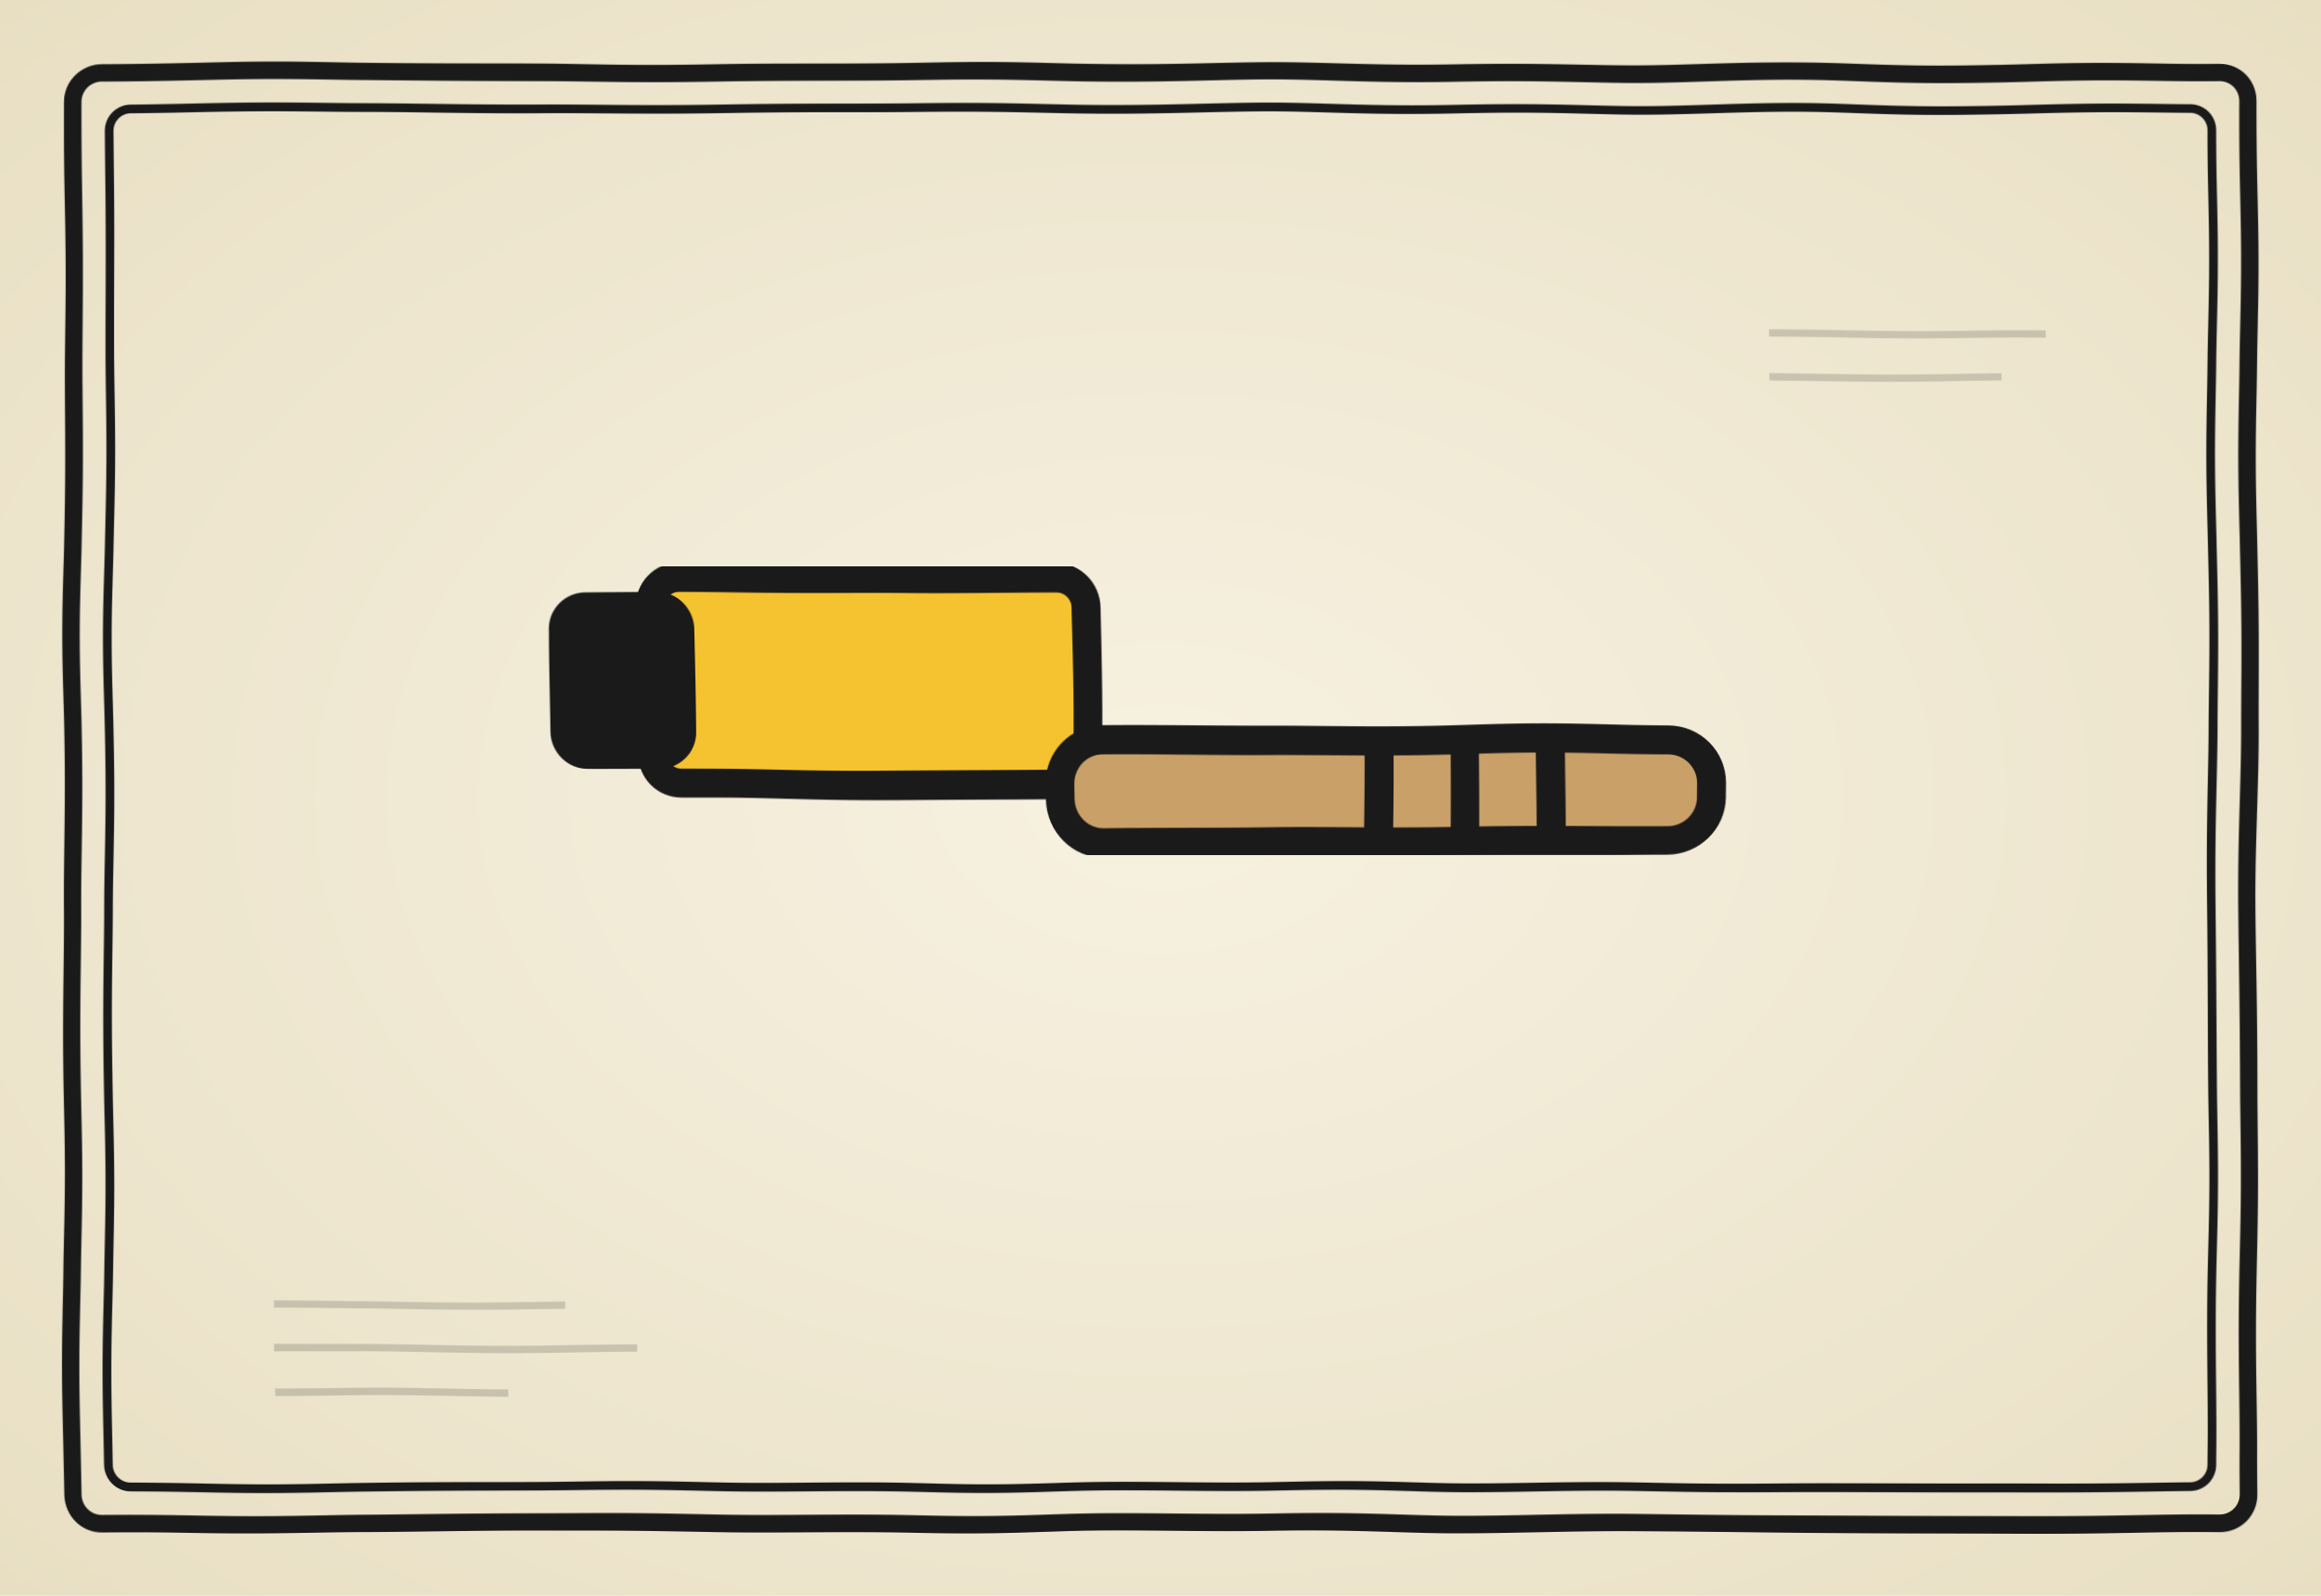
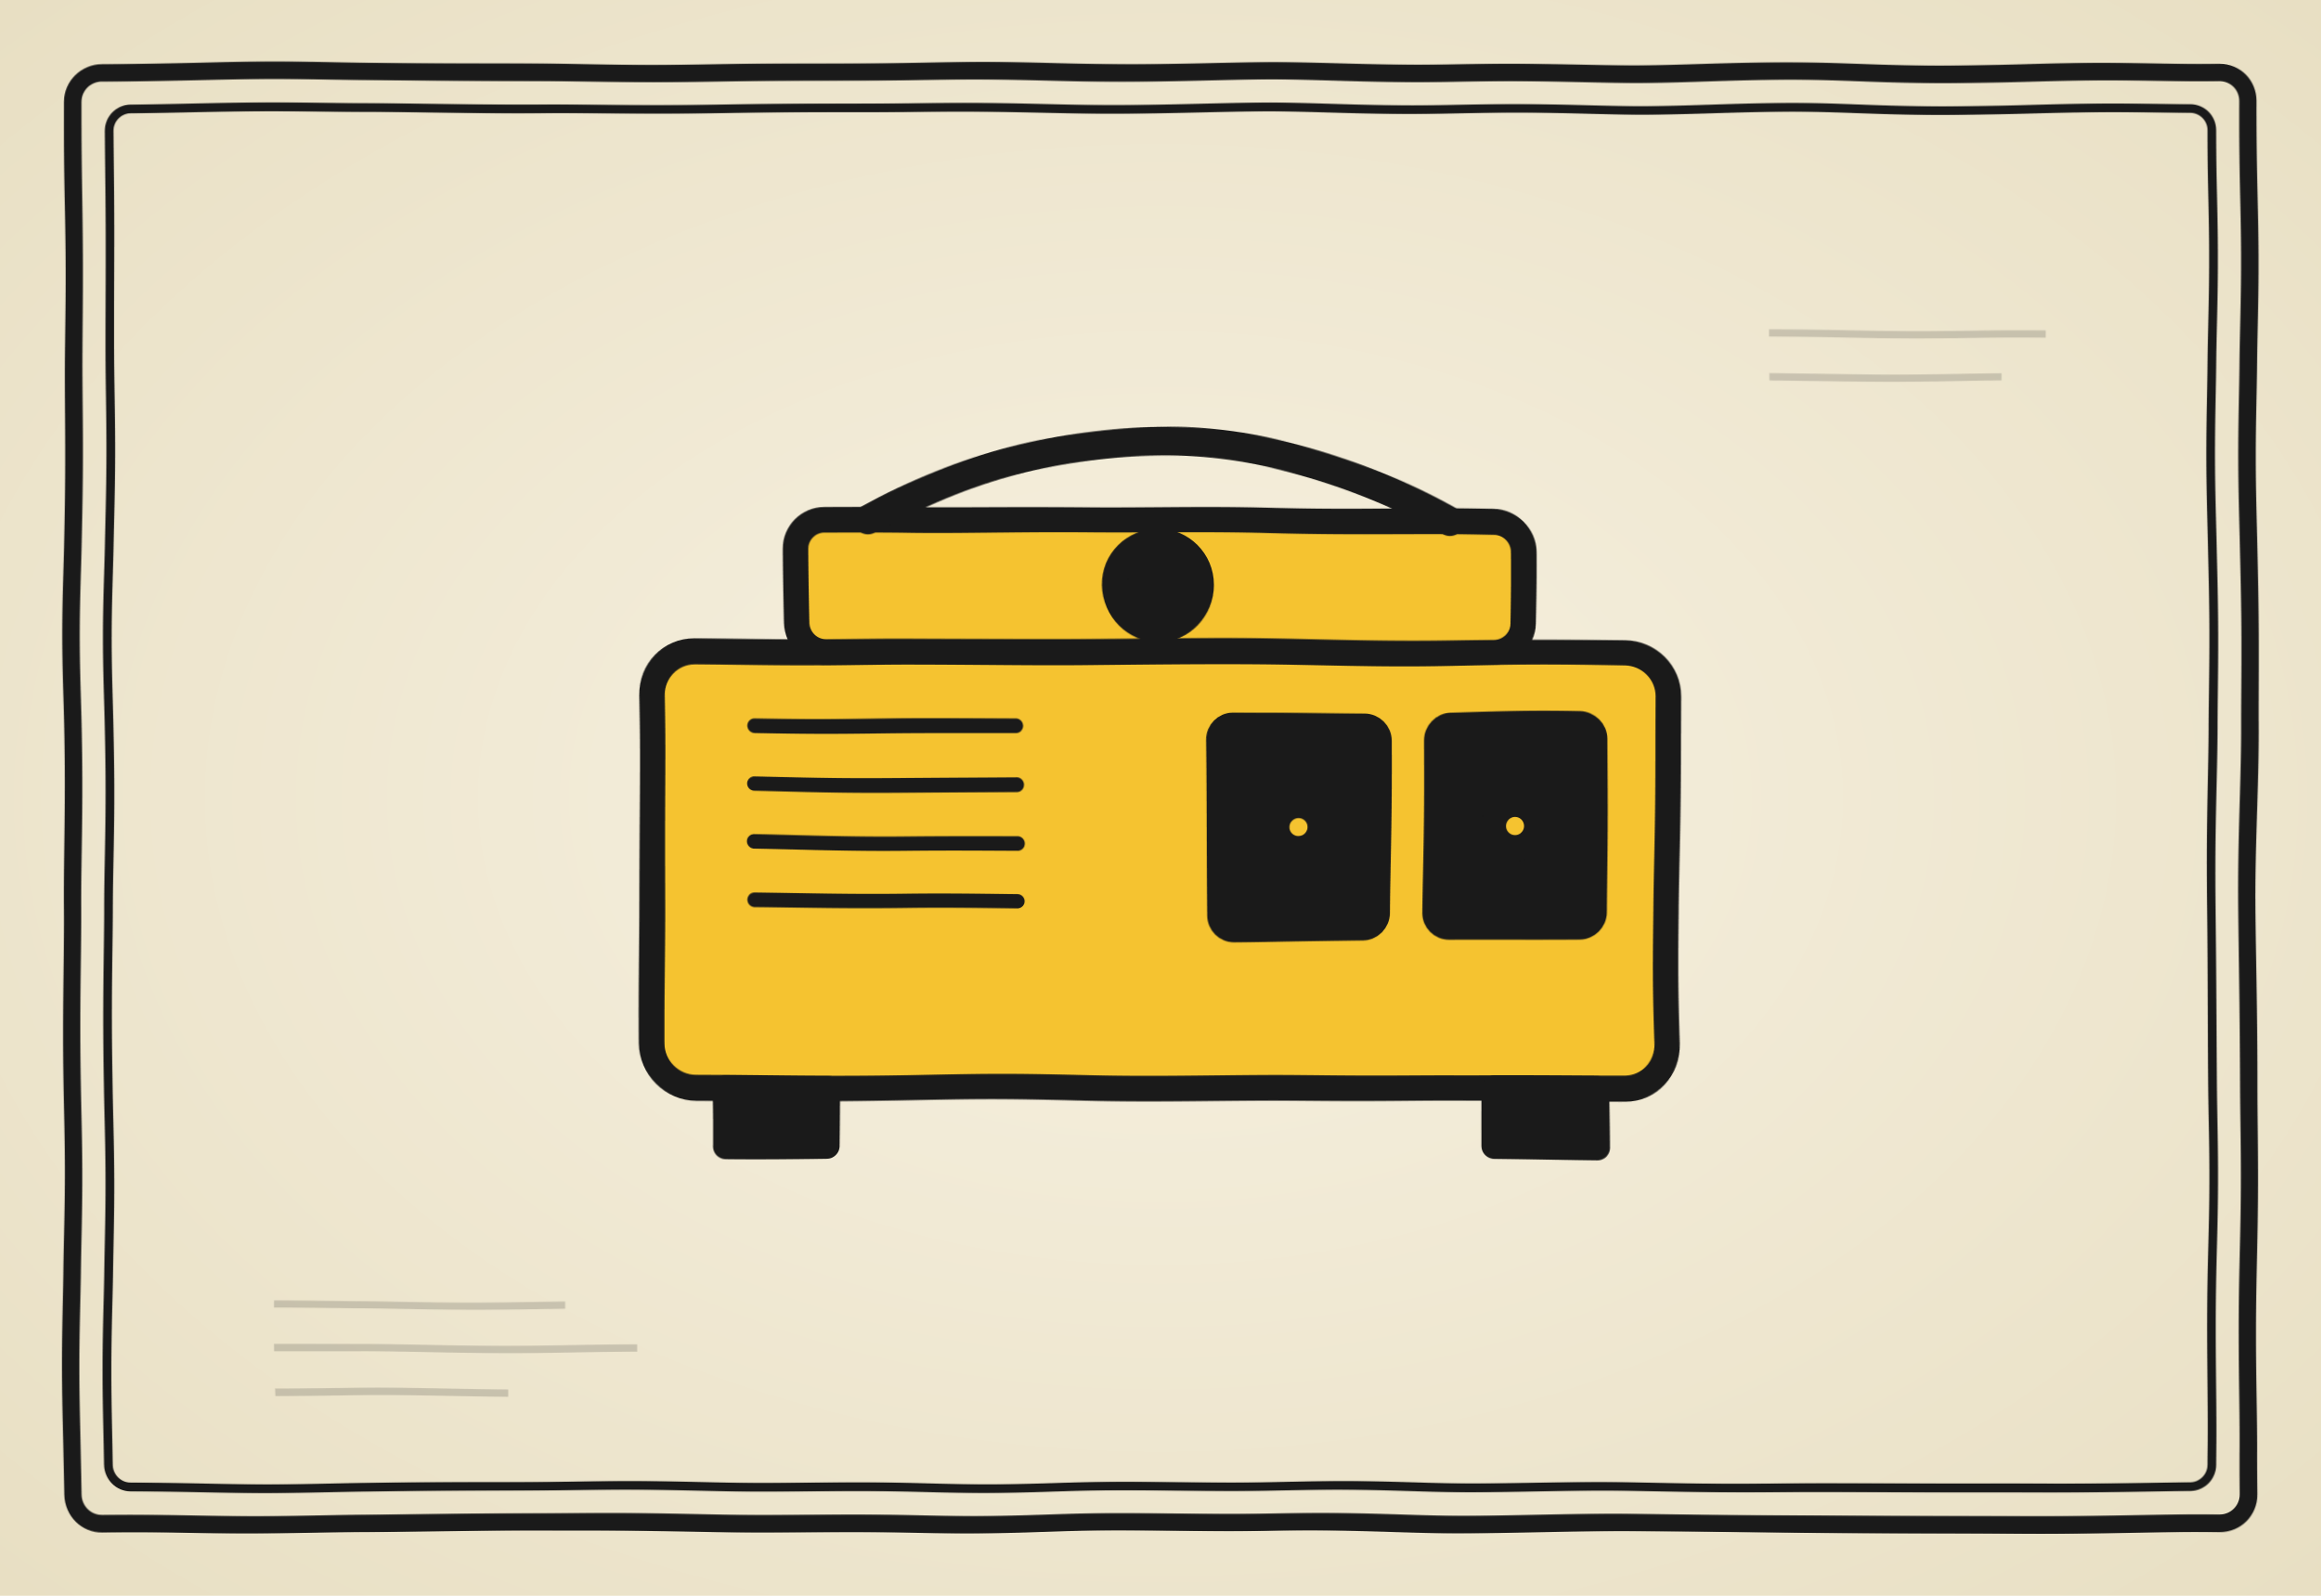
<svg xmlns="http://www.w3.org/2000/svg" viewBox="0 0 320 220" role="img" aria-label="der Stromerzeuger">
  <defs>
    <radialGradient id="paper" cx="50%" cy="50%" r="70%">
      <stop offset="0%" stop-color="#f7f1e1" />
      <stop offset="100%" stop-color="#e8dfc3" />
    </radialGradient>
    <filter id="sketch" x="-5%" y="-5%" width="110%" height="110%">
      <feTurbulence type="fractalNoise" baseFrequency="0.02" numOctaves="2" seed="978" />
      <feDisplacementMap in="SourceGraphic" scale="1.8" />
    </filter>
    <filter id="sketchLight" x="-5%" y="-5%" width="110%" height="110%">
      <feTurbulence type="fractalNoise" baseFrequency="0.04" numOctaves="1" seed="981" />
      <feDisplacementMap in="SourceGraphic" scale="1.1" />
    </filter>
  </defs>
  <rect width="320" height="220" fill="url(#paper)" />
  <g fill="none" stroke="#1a1a1a" stroke-linecap="round" stroke-linejoin="round" filter="url(#sketchLight)">
    <rect x="10" y="10" width="300" height="200" stroke-width="2.4" rx="4" />
    <rect x="15" y="15" width="290" height="190" stroke-width="1.2" rx="3" />
  </g>
  <g stroke="#1a1a1a" stroke-width="1" opacity="0.18" filter="url(#sketchLight)">
    <line x1="38" y1="180" x2="78" y2="180" />
    <line x1="38" y1="186" x2="88" y2="186" />
    <line x1="38" y1="192" x2="70" y2="192" />
    <line x1="244" y1="46" x2="282" y2="46" />
    <line x1="244" y1="52" x2="276" y2="52" />
  </g>
  <g filter="url(#sketch)">
-     <g stroke="#1a1a1a" stroke-width="4" stroke-linejoin="round" stroke-linecap="round" fill="#f5c330">
-       <rect x="90" y="80" width="60" height="28" rx="4" />
-       <rect x="78" y="84" width="16" height="20" rx="3" fill="#1a1a1a" />
-       <rect x="146" y="102" width="90" height="14" rx="6" fill="#c9a068" />
-       <line x1="190" y1="104" x2="190" y2="114" />
-       <line x1="202" y1="104" x2="202" y2="114" />
-       <line x1="214" y1="104" x2="214" y2="114" />
+     <g stroke="#1a1a1a" stroke-width="3.5" stroke-linejoin="round" stroke-linecap="round">
+       <rect x="90" y="90" width="140" height="60" rx="6" fill="#f5c330" />
+       <rect x="110" y="72" width="100" height="18" rx="4" fill="#f5c330" />
+       <circle cx="160" cy="81" r="6" fill="#1a1a1a" />
+       <path d="M 120 72 Q 160 50 200 72" fill="none" stroke-width="4" />
+       <line x1="104" y1="100" x2="140" y2="100" stroke-width="2" />
+       <line x1="104" y1="108" x2="140" y2="108" stroke-width="2" />
+       <line x1="104" y1="116" x2="140" y2="116" stroke-width="2" />
+       <line x1="104" y1="124" x2="140" y2="124" stroke-width="2" />
+       <rect x="168" y="100" width="22" height="28" rx="2" fill="#1a1a1a" />
+       <circle cx="179" cy="114" r="3" fill="#f5c330" />
+       <rect x="198" y="100" width="22" height="28" rx="2" fill="#1a1a1a" />
+       <circle cx="209" cy="114" r="3" fill="#f5c330" />
+       <rect x="100" y="150" width="14" height="8" fill="#1a1a1a" />
+       <rect x="206" y="150" width="14" height="8" fill="#1a1a1a" />
    </g>
  </g>
</svg>
